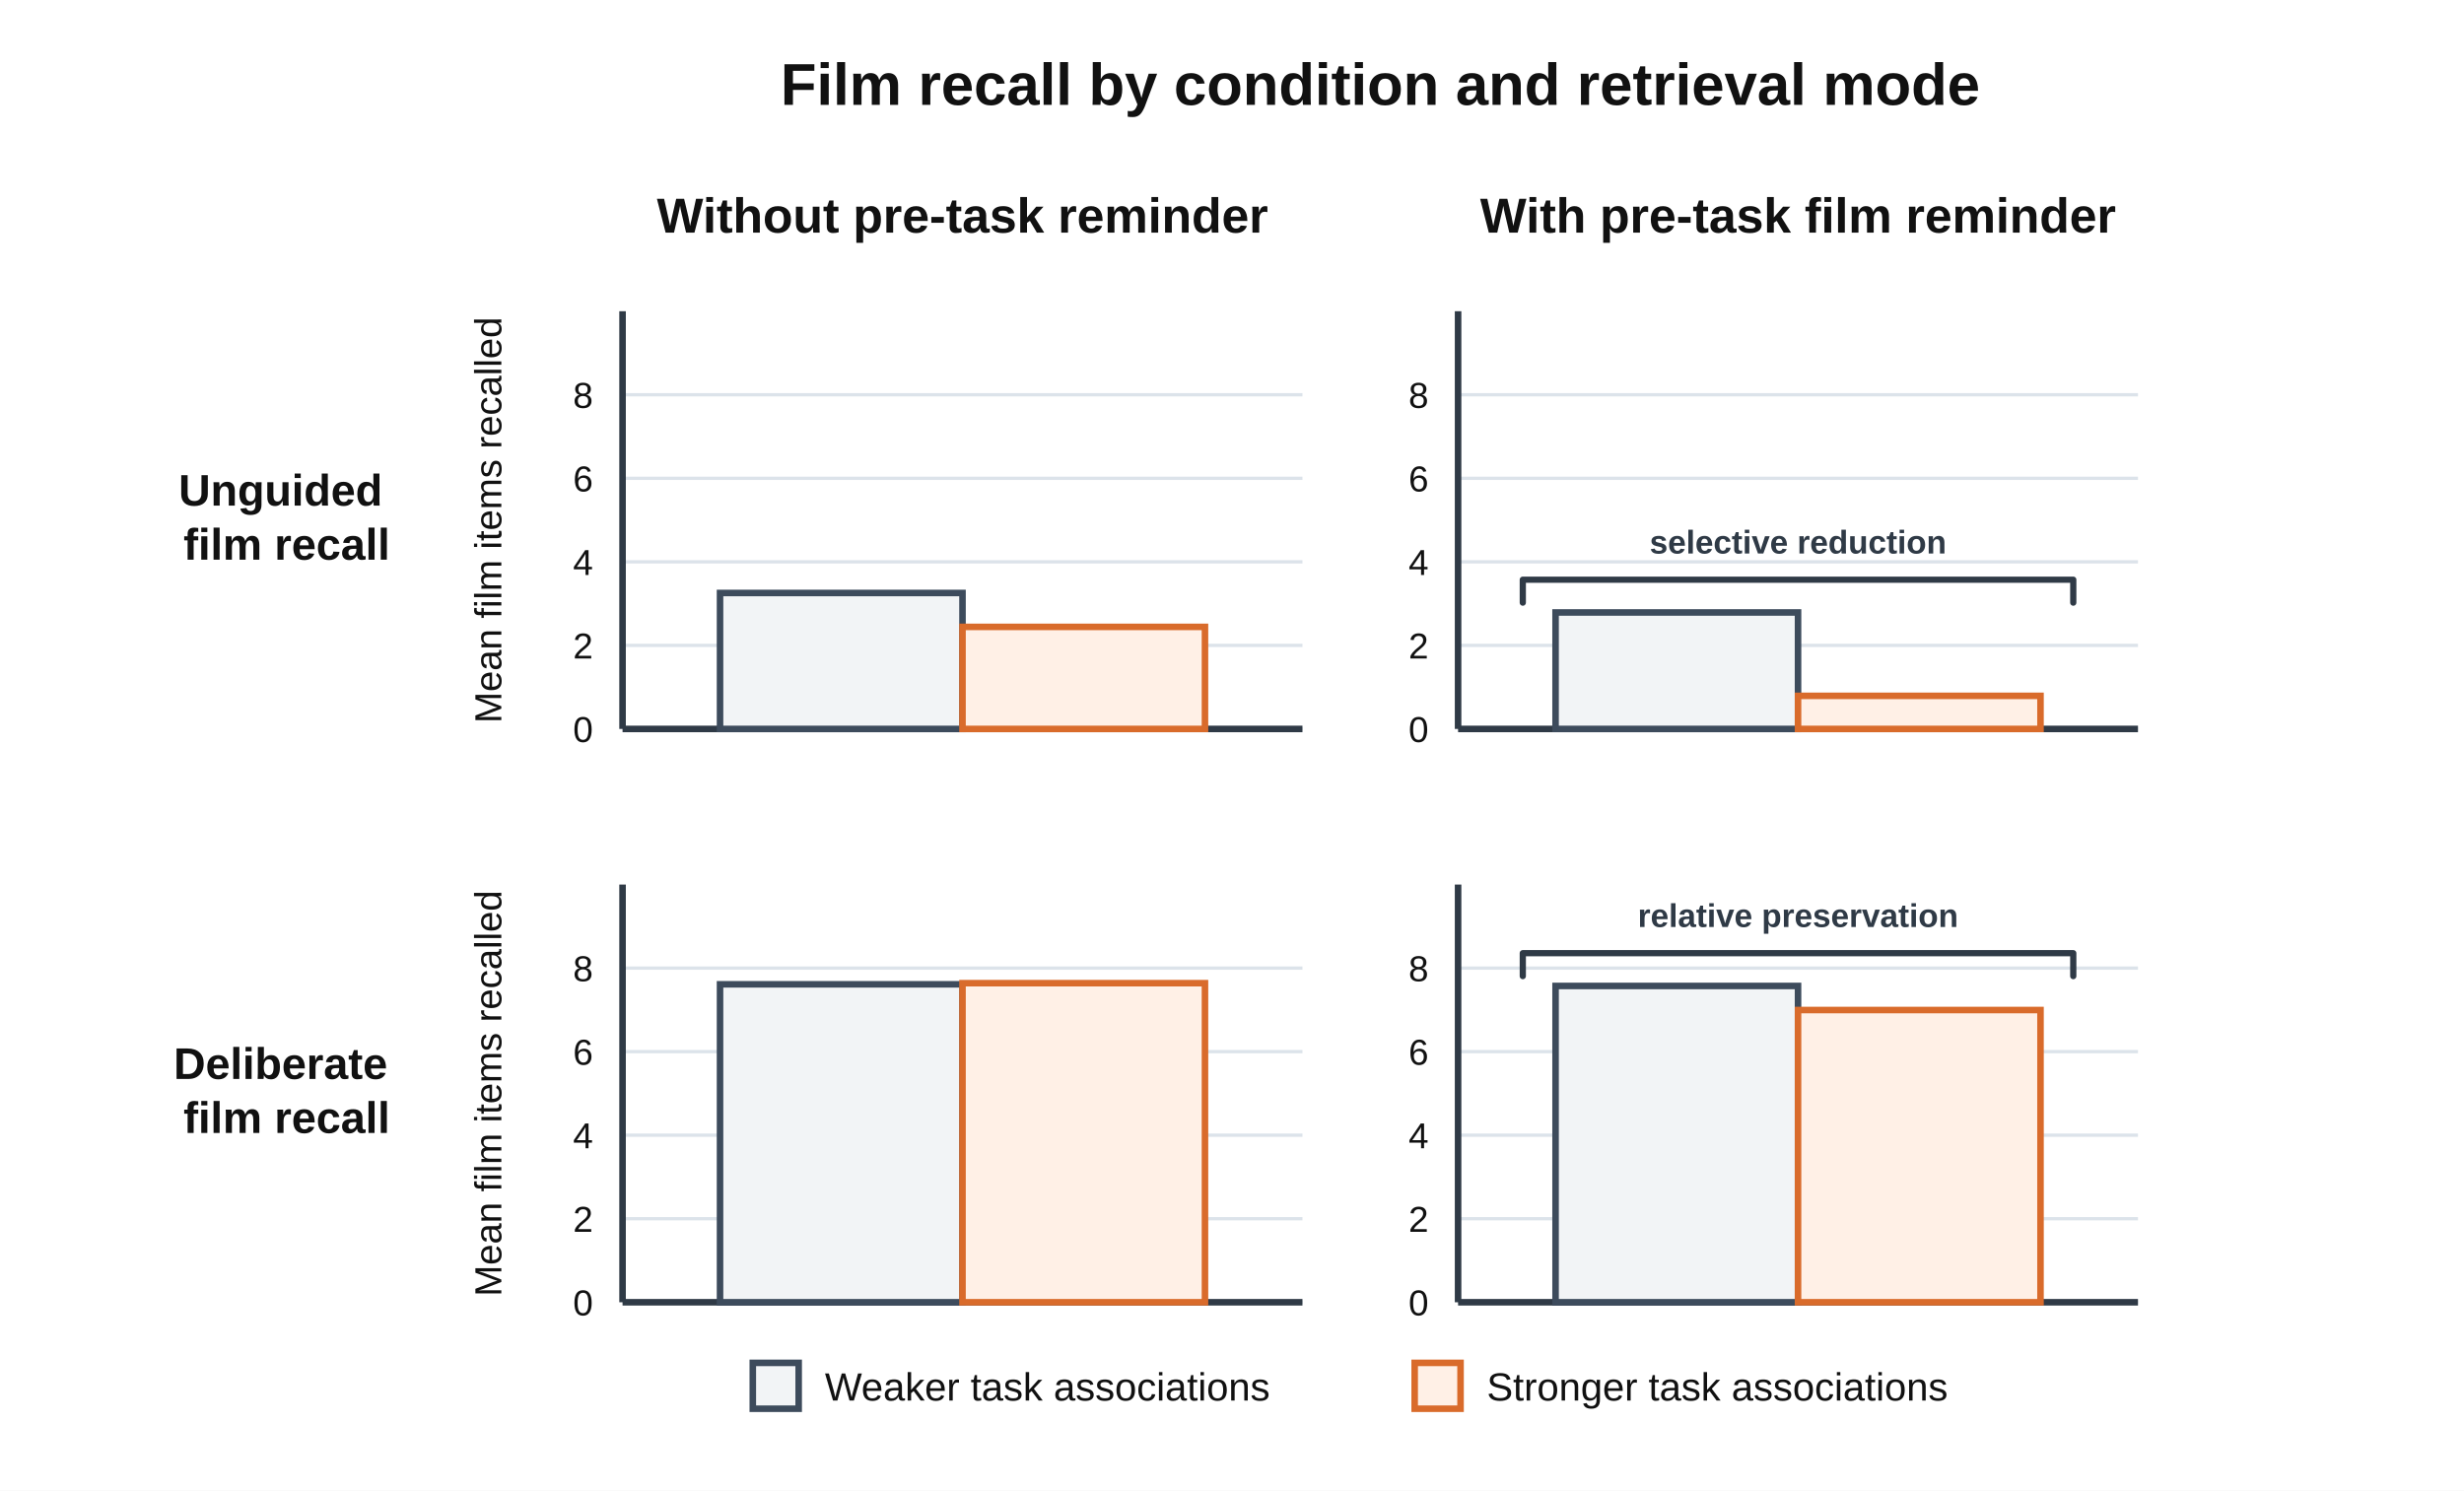
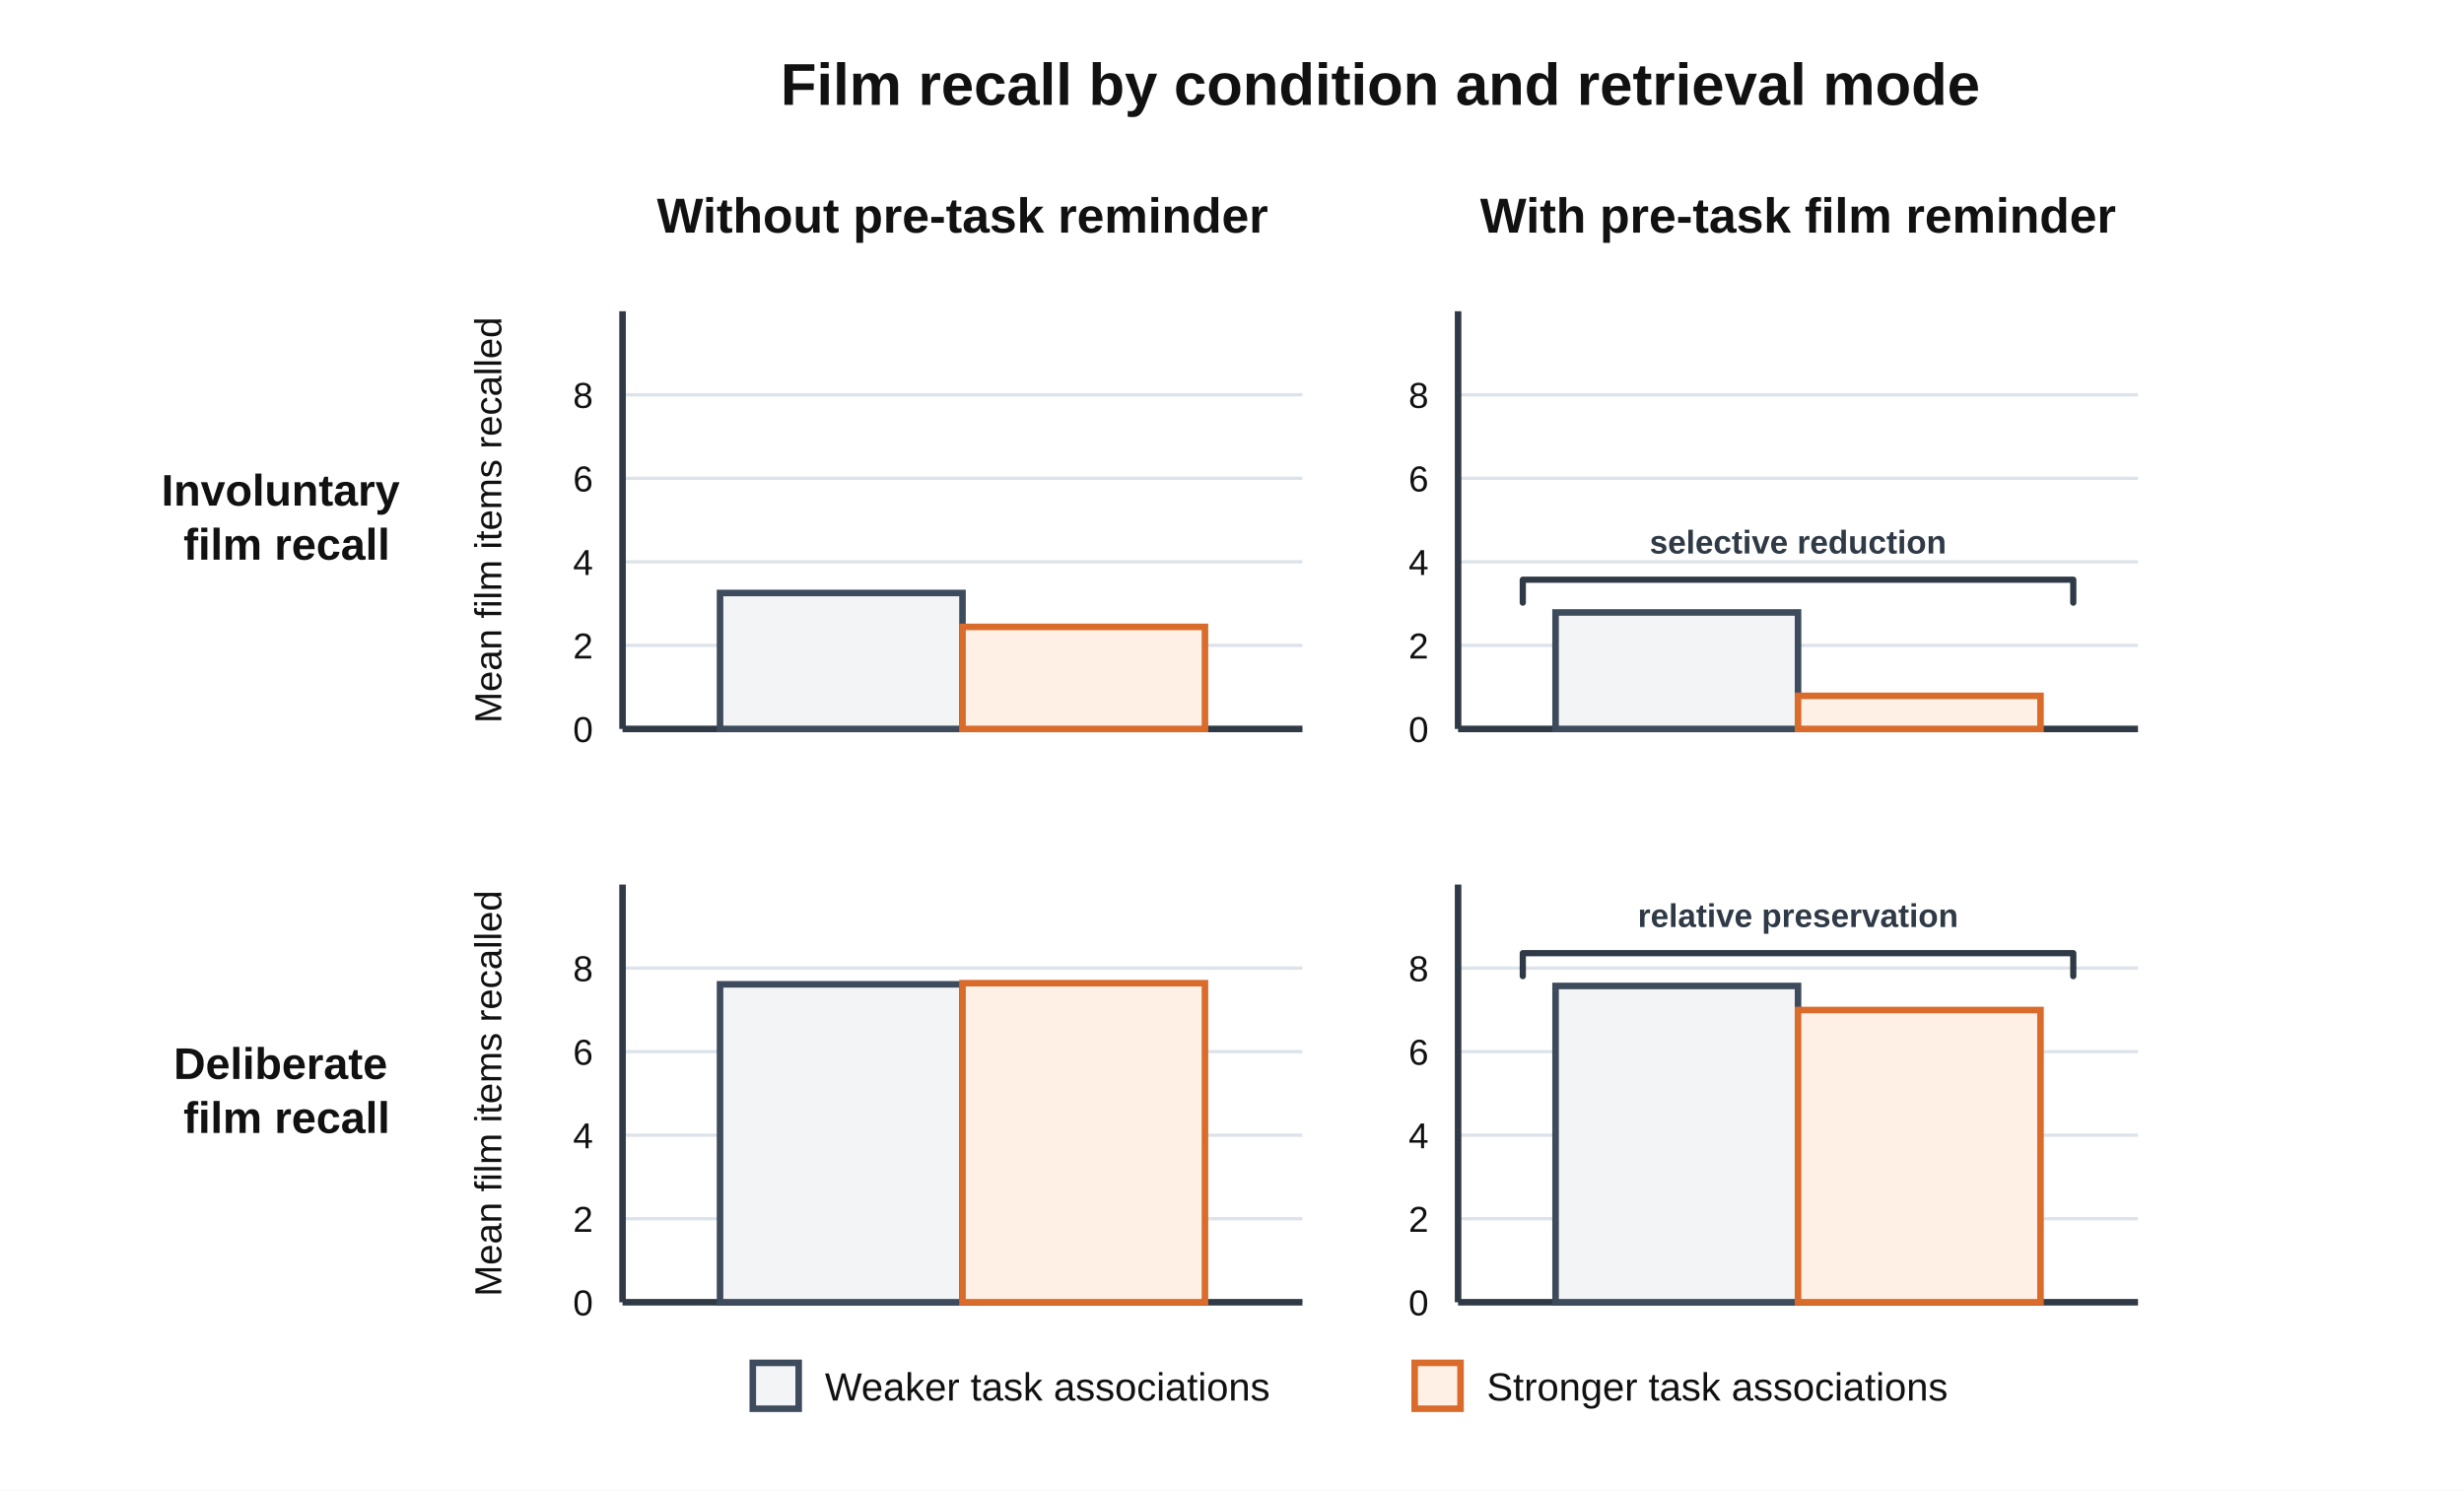
<svg xmlns="http://www.w3.org/2000/svg" width="1504" height="910" viewBox="0 0 1504 910">
  <rect width="100%" height="100%" fill="white" />
  <text x="842.5" y="64.0" font-family="Arial, Helvetica, DejaVu Sans, sans-serif" font-size="36" font-weight="bold" text-anchor="middle" fill="#111111">Film recall by condition and retrieval mode</text>
  <text x="587.5" y="142.0" font-family="Arial, Helvetica, DejaVu Sans, sans-serif" font-size="30" font-weight="bold" text-anchor="middle" fill="#111111">Without pre-task reminder</text>
  <text x="1097.5" y="142.0" font-family="Arial, Helvetica, DejaVu Sans, sans-serif" font-size="30" font-weight="bold" text-anchor="middle" fill="#111111">With pre-task film reminder</text>
  <text x="175.0" y="301.0" font-family="Arial, Helvetica, DejaVu Sans, sans-serif" font-size="27" font-weight="bold" text-anchor="middle" dominant-baseline="middle" fill="#111111">
-     <tspan x="175.0" dy="0.0">Unguided</tspan>
+     <tspan x="175.0" dy="0.0">Involuntary</tspan>
    <tspan x="175.0" dy="33.0">film recall</tspan>
  </text>
  <text x="175.0" y="651.0" font-family="Arial, Helvetica, DejaVu Sans, sans-serif" font-size="27" font-weight="bold" text-anchor="middle" dominant-baseline="middle" fill="#111111">
    <tspan x="175.0" dy="0.0">Deliberate</tspan>
    <tspan x="175.0" dy="33.0">film recall</tspan>
  </text>
  <line x1="380.0" y1="445.0" x2="795.0" y2="445.0" stroke="#DCE3EA" stroke-width="2.0" />
  <text x="362.0" y="453.0" font-family="Arial, Helvetica, DejaVu Sans, sans-serif" font-size="22" font-weight="normal" text-anchor="end" fill="#111111">0</text>
  <line x1="380.0" y1="394.0" x2="795.0" y2="394.0" stroke="#DCE3EA" stroke-width="2.0" />
  <text x="362.0" y="402.0" font-family="Arial, Helvetica, DejaVu Sans, sans-serif" font-size="22" font-weight="normal" text-anchor="end" fill="#111111">2</text>
  <line x1="380.0" y1="343.0" x2="795.0" y2="343.0" stroke="#DCE3EA" stroke-width="2.0" />
  <text x="362.0" y="351.0" font-family="Arial, Helvetica, DejaVu Sans, sans-serif" font-size="22" font-weight="normal" text-anchor="end" fill="#111111">4</text>
  <line x1="380.0" y1="292.0" x2="795.0" y2="292.0" stroke="#DCE3EA" stroke-width="2.0" />
  <text x="362.0" y="300.0" font-family="Arial, Helvetica, DejaVu Sans, sans-serif" font-size="22" font-weight="normal" text-anchor="end" fill="#111111">6</text>
  <line x1="380.0" y1="241.0" x2="795.0" y2="241.0" stroke="#DCE3EA" stroke-width="2.0" />
  <text x="362.0" y="249.0" font-family="Arial, Helvetica, DejaVu Sans, sans-serif" font-size="22" font-weight="normal" text-anchor="end" fill="#111111">8</text>
  <line x1="380.0" y1="190.0" x2="380.0" y2="445.0" stroke="#2F3A46" stroke-width="4.0" />
  <line x1="380.0" y1="445.0" x2="795.0" y2="445.0" stroke="#2F3A46" stroke-width="4.0" />
  <rect x="439.5" y="362.0" width="148.0" height="83.0" fill="#F2F4F6" stroke="#3D4B5C" stroke-width="4.0" />
  <rect x="587.5" y="382.7" width="148.0" height="62.3" fill="#FFF0E6" stroke="#D96B2B" stroke-width="4.0" />
  <text x="0.0" y="0.0" font-family="Arial, Helvetica, DejaVu Sans, sans-serif" font-size="23" font-weight="normal" text-anchor="middle" fill="#111111" transform="translate(306.0 317.5) rotate(-90)">Mean film items recalled</text>
  <line x1="890.0" y1="445.0" x2="1305.0" y2="445.0" stroke="#DCE3EA" stroke-width="2.0" />
  <text x="872.0" y="453.0" font-family="Arial, Helvetica, DejaVu Sans, sans-serif" font-size="22" font-weight="normal" text-anchor="end" fill="#111111">0</text>
  <line x1="890.0" y1="394.0" x2="1305.0" y2="394.0" stroke="#DCE3EA" stroke-width="2.0" />
  <text x="872.0" y="402.0" font-family="Arial, Helvetica, DejaVu Sans, sans-serif" font-size="22" font-weight="normal" text-anchor="end" fill="#111111">2</text>
  <line x1="890.0" y1="343.0" x2="1305.0" y2="343.0" stroke="#DCE3EA" stroke-width="2.0" />
  <text x="872.0" y="351.0" font-family="Arial, Helvetica, DejaVu Sans, sans-serif" font-size="22" font-weight="normal" text-anchor="end" fill="#111111">4</text>
  <line x1="890.0" y1="292.0" x2="1305.0" y2="292.0" stroke="#DCE3EA" stroke-width="2.0" />
  <text x="872.0" y="300.0" font-family="Arial, Helvetica, DejaVu Sans, sans-serif" font-size="22" font-weight="normal" text-anchor="end" fill="#111111">6</text>
  <line x1="890.0" y1="241.0" x2="1305.0" y2="241.0" stroke="#DCE3EA" stroke-width="2.0" />
  <text x="872.0" y="249.0" font-family="Arial, Helvetica, DejaVu Sans, sans-serif" font-size="22" font-weight="normal" text-anchor="end" fill="#111111">8</text>
  <line x1="890.0" y1="190.0" x2="890.0" y2="445.0" stroke="#2F3A46" stroke-width="4.0" />
  <line x1="890.0" y1="445.0" x2="1305.0" y2="445.0" stroke="#2F3A46" stroke-width="4.0" />
  <rect x="949.5" y="373.9" width="148.0" height="71.1" fill="#F2F4F6" stroke="#3D4B5C" stroke-width="4.0" />
  <rect x="1097.5" y="424.8" width="148.0" height="20.2" fill="#FFF0E6" stroke="#D96B2B" stroke-width="4.0" />
  <polyline points="929.5,367.9 929.5,353.9 1265.5,353.9 1265.5,367.9" fill="none" stroke="#2F3A46" stroke-width="3.8" stroke-linecap="round" stroke-linejoin="round" />
  <text x="1097.5" y="337.9" font-family="Arial, Helvetica, DejaVu Sans, sans-serif" font-size="20" font-weight="bold" text-anchor="middle" fill="#2F3A46">selective reduction</text>
  <line x1="380.0" y1="795.0" x2="795.0" y2="795.0" stroke="#DCE3EA" stroke-width="2.0" />
  <text x="362.0" y="803.0" font-family="Arial, Helvetica, DejaVu Sans, sans-serif" font-size="22" font-weight="normal" text-anchor="end" fill="#111111">0</text>
  <line x1="380.0" y1="744.0" x2="795.0" y2="744.0" stroke="#DCE3EA" stroke-width="2.0" />
  <text x="362.0" y="752.0" font-family="Arial, Helvetica, DejaVu Sans, sans-serif" font-size="22" font-weight="normal" text-anchor="end" fill="#111111">2</text>
  <line x1="380.0" y1="693.0" x2="795.0" y2="693.0" stroke="#DCE3EA" stroke-width="2.0" />
  <text x="362.0" y="701.0" font-family="Arial, Helvetica, DejaVu Sans, sans-serif" font-size="22" font-weight="normal" text-anchor="end" fill="#111111">4</text>
  <line x1="380.0" y1="642.0" x2="795.0" y2="642.0" stroke="#DCE3EA" stroke-width="2.0" />
  <text x="362.0" y="650.0" font-family="Arial, Helvetica, DejaVu Sans, sans-serif" font-size="22" font-weight="normal" text-anchor="end" fill="#111111">6</text>
  <line x1="380.0" y1="591.0" x2="795.0" y2="591.0" stroke="#DCE3EA" stroke-width="2.0" />
  <text x="362.0" y="599.0" font-family="Arial, Helvetica, DejaVu Sans, sans-serif" font-size="22" font-weight="normal" text-anchor="end" fill="#111111">8</text>
  <line x1="380.0" y1="540.0" x2="380.0" y2="795.0" stroke="#2F3A46" stroke-width="4.0" />
  <line x1="380.0" y1="795.0" x2="795.0" y2="795.0" stroke="#2F3A46" stroke-width="4.0" />
  <rect x="439.5" y="600.9" width="148.0" height="194.1" fill="#F2F4F6" stroke="#3D4B5C" stroke-width="4.0" />
  <rect x="587.5" y="600.2" width="148.0" height="194.8" fill="#FFF0E6" stroke="#D96B2B" stroke-width="4.0" />
  <text x="0.0" y="0.0" font-family="Arial, Helvetica, DejaVu Sans, sans-serif" font-size="23" font-weight="normal" text-anchor="middle" fill="#111111" transform="translate(306.0 667.5) rotate(-90)">Mean film items recalled</text>
  <line x1="890.0" y1="795.0" x2="1305.0" y2="795.0" stroke="#DCE3EA" stroke-width="2.0" />
  <text x="872.0" y="803.0" font-family="Arial, Helvetica, DejaVu Sans, sans-serif" font-size="22" font-weight="normal" text-anchor="end" fill="#111111">0</text>
  <line x1="890.0" y1="744.0" x2="1305.0" y2="744.0" stroke="#DCE3EA" stroke-width="2.0" />
  <text x="872.0" y="752.0" font-family="Arial, Helvetica, DejaVu Sans, sans-serif" font-size="22" font-weight="normal" text-anchor="end" fill="#111111">2</text>
  <line x1="890.0" y1="693.0" x2="1305.0" y2="693.0" stroke="#DCE3EA" stroke-width="2.0" />
  <text x="872.0" y="701.0" font-family="Arial, Helvetica, DejaVu Sans, sans-serif" font-size="22" font-weight="normal" text-anchor="end" fill="#111111">4</text>
  <line x1="890.0" y1="642.0" x2="1305.0" y2="642.0" stroke="#DCE3EA" stroke-width="2.0" />
  <text x="872.0" y="650.0" font-family="Arial, Helvetica, DejaVu Sans, sans-serif" font-size="22" font-weight="normal" text-anchor="end" fill="#111111">6</text>
  <line x1="890.0" y1="591.0" x2="1305.0" y2="591.0" stroke="#DCE3EA" stroke-width="2.0" />
  <text x="872.0" y="599.0" font-family="Arial, Helvetica, DejaVu Sans, sans-serif" font-size="22" font-weight="normal" text-anchor="end" fill="#111111">8</text>
  <line x1="890.0" y1="540.0" x2="890.0" y2="795.0" stroke="#2F3A46" stroke-width="4.0" />
  <line x1="890.0" y1="795.0" x2="1305.0" y2="795.0" stroke="#2F3A46" stroke-width="4.0" />
  <rect x="949.5" y="601.9" width="148.0" height="193.1" fill="#F2F4F6" stroke="#3D4B5C" stroke-width="4.0" />
  <rect x="1097.5" y="616.6" width="148.0" height="178.4" fill="#FFF0E6" stroke="#D96B2B" stroke-width="4.0" />
  <polyline points="929.5,595.9 929.5,581.9 1265.5,581.9 1265.5,595.9" fill="none" stroke="#2F3A46" stroke-width="3.8" stroke-linecap="round" stroke-linejoin="round" />
  <text x="1097.5" y="565.9" font-family="Arial, Helvetica, DejaVu Sans, sans-serif" font-size="20" font-weight="bold" text-anchor="middle" fill="#2F3A46">relative preservation</text>
  <rect x="459.5" y="832.0" width="28.0" height="28.0" fill="#F2F4F6" stroke="#3D4B5C" stroke-width="4.0" />
  <text x="503.5" y="855.0" font-family="Arial, Helvetica, DejaVu Sans, sans-serif" font-size="24" font-weight="normal" text-anchor="start" fill="#111111">Weaker task associations</text>
  <rect x="863.5" y="832.0" width="28.0" height="28.0" fill="#FFF0E6" stroke="#D96B2B" stroke-width="4.0" />
  <text x="907.5" y="855.0" font-family="Arial, Helvetica, DejaVu Sans, sans-serif" font-size="24" font-weight="normal" text-anchor="start" fill="#111111">Stronger task associations</text>
</svg>
